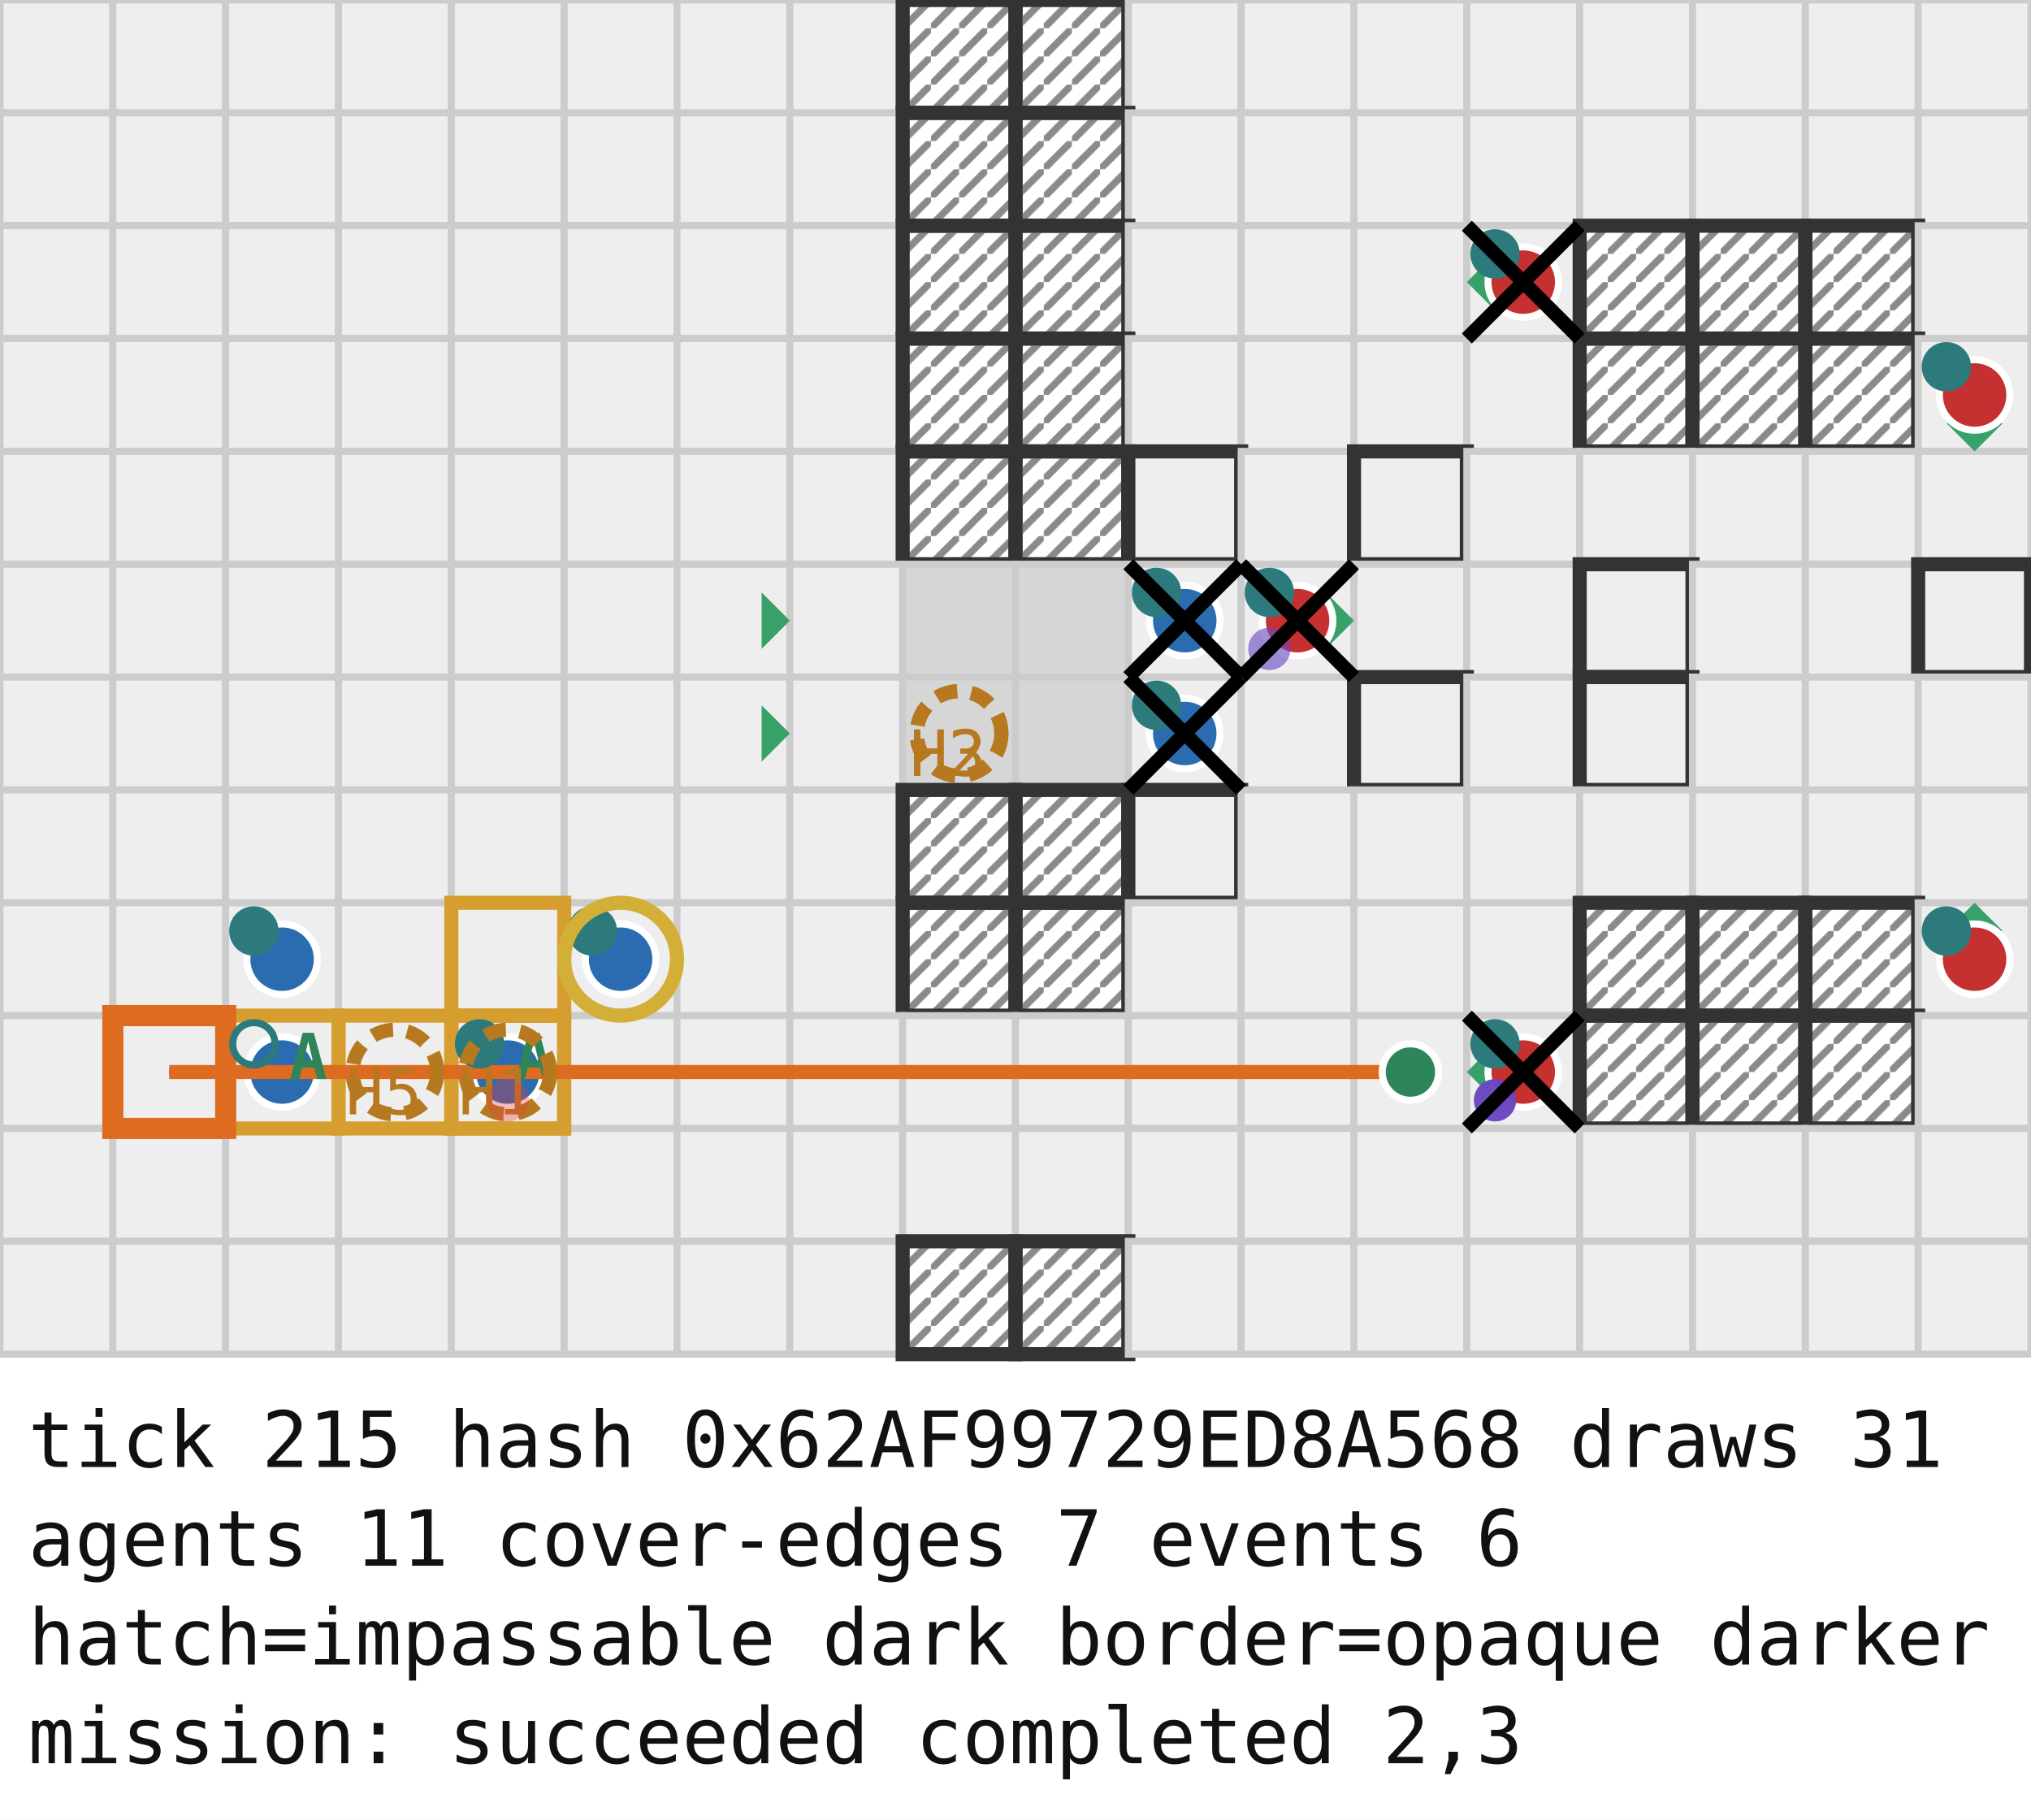
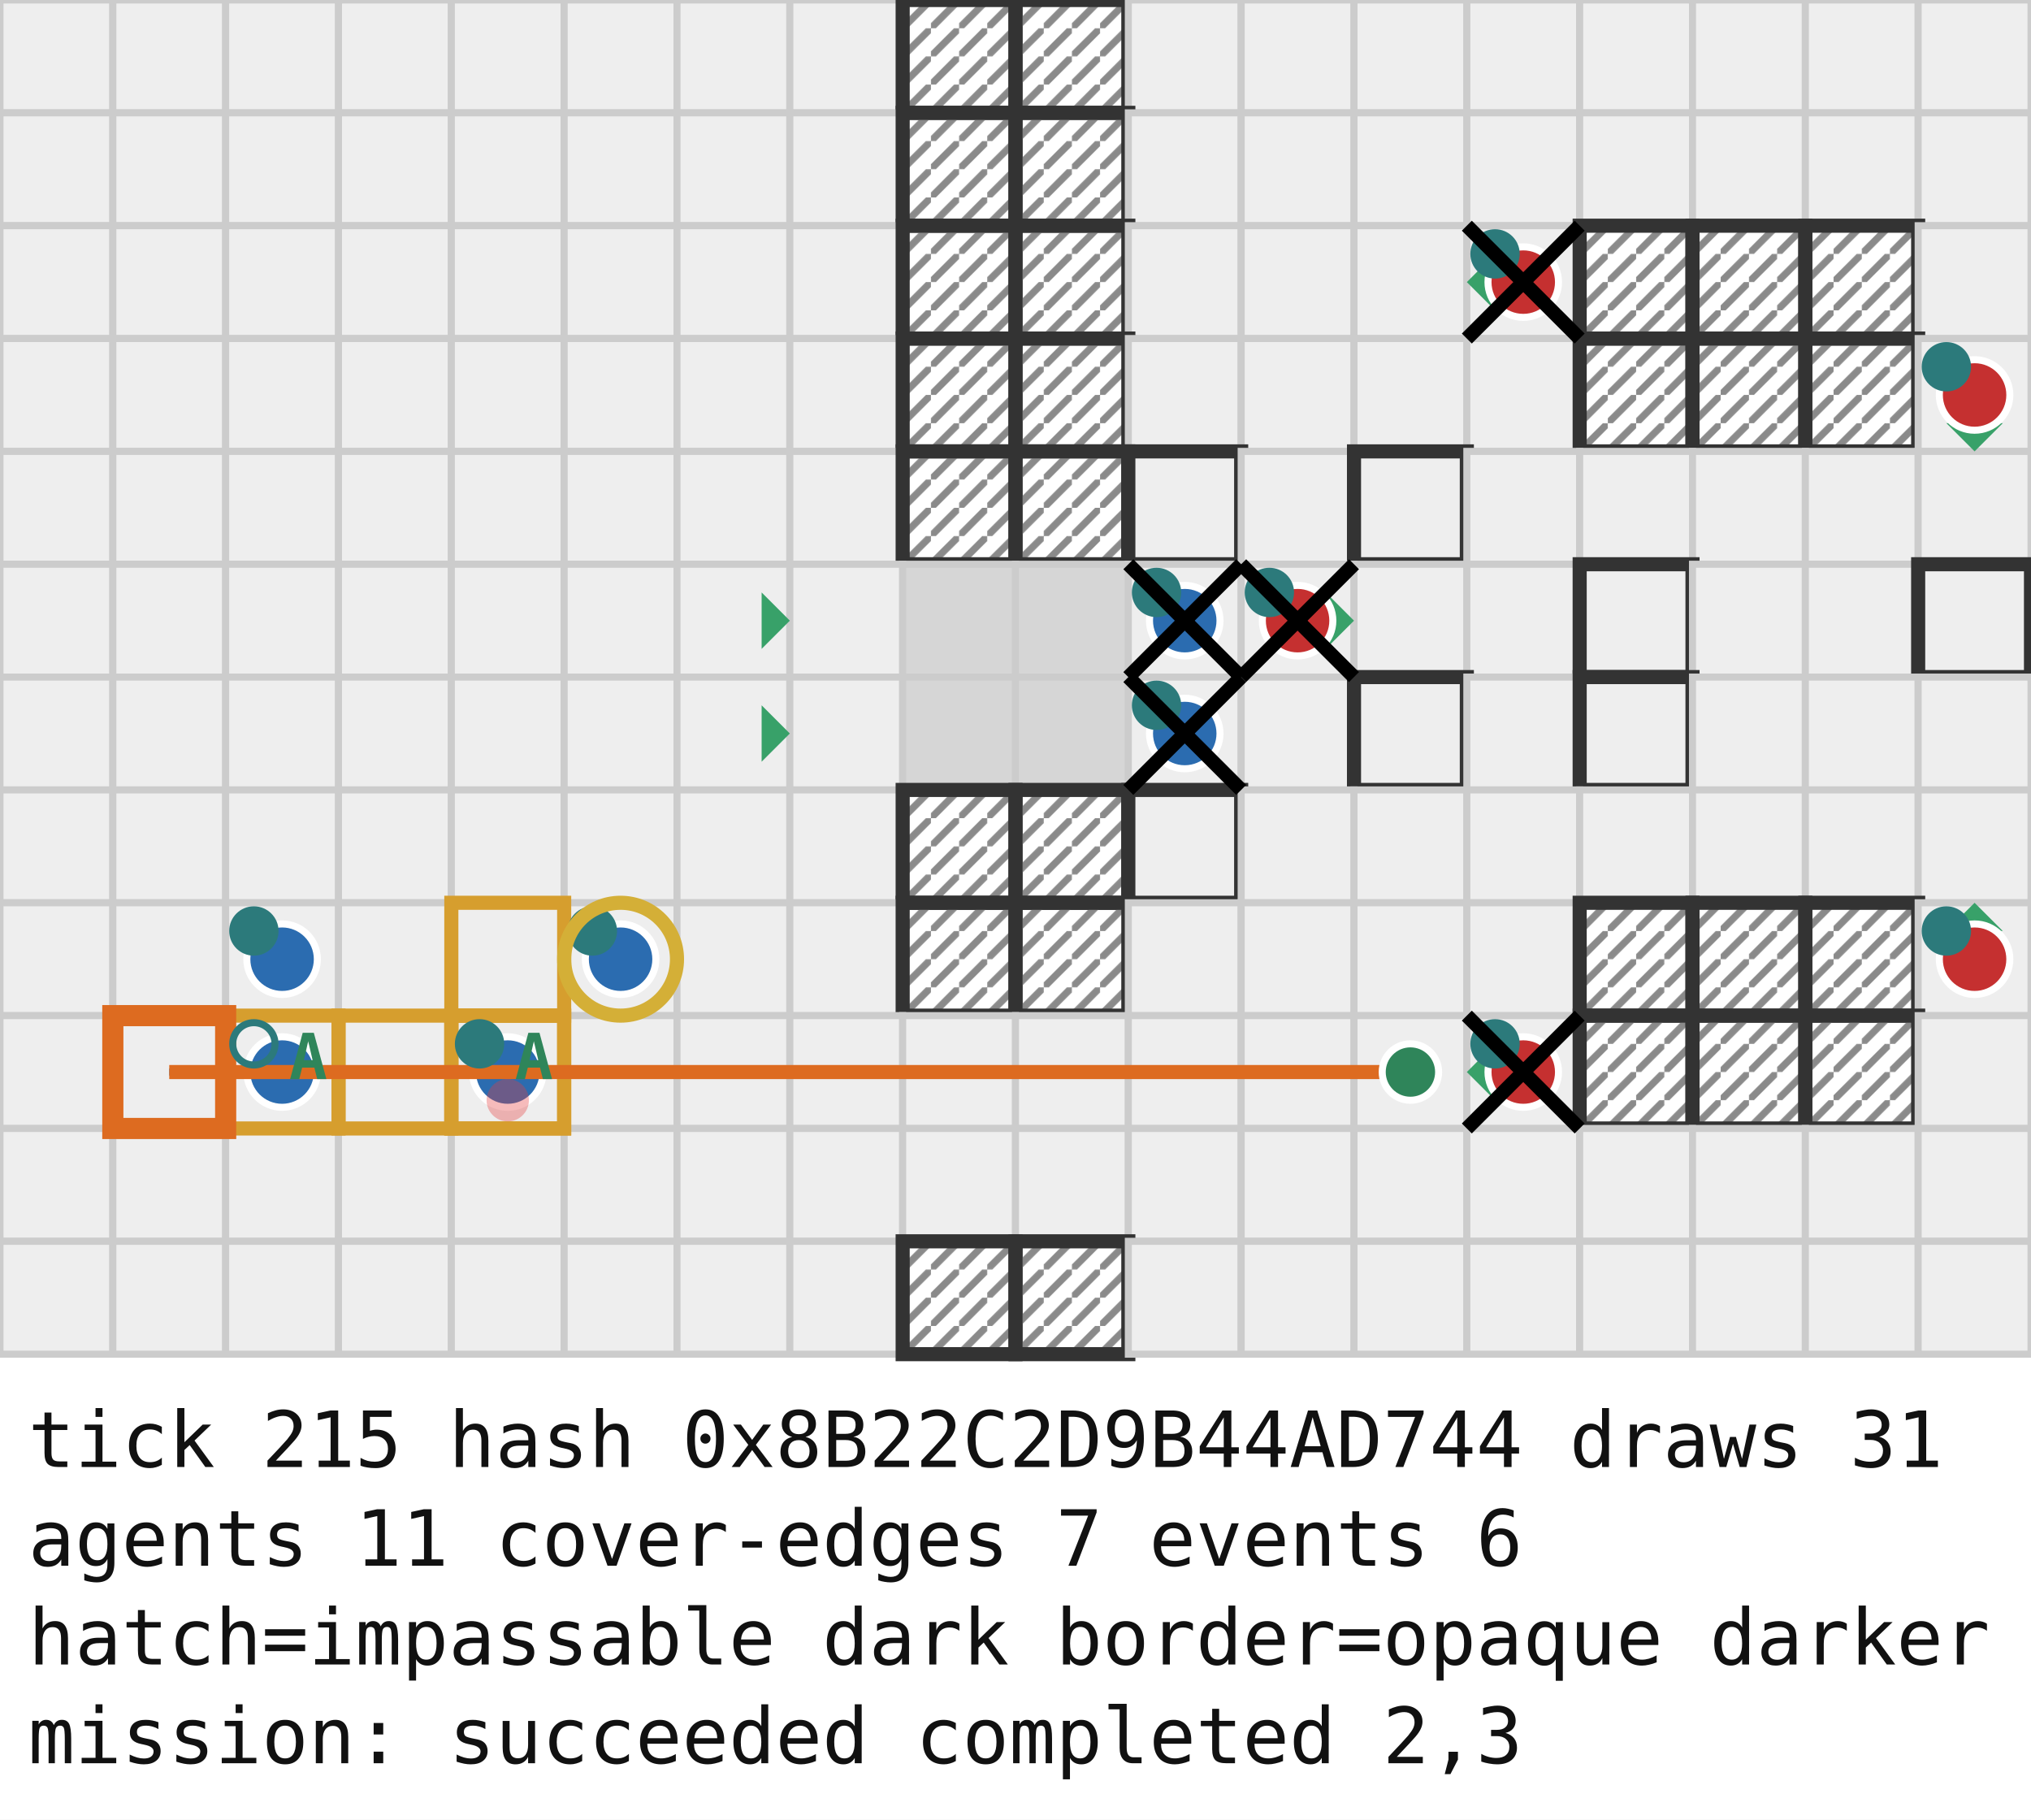
<svg xmlns="http://www.w3.org/2000/svg" width="288" height="258" viewBox="0 0 288 258">
  <defs>
    <pattern id="cw-hatch" width="4" height="4" patternUnits="userSpaceOnUse">
      <path d="M0,4 L4,0" stroke="#8a8a8a" stroke-width="1" />
    </pattern>
  </defs>
  <rect x="0" y="0" width="288" height="258" fill="#ffffff" />
  <rect x="0" y="0" width="16" height="16" fill="rgb(238,238,238)" stroke="#cccccc" stroke-width="1" />
  <rect x="16" y="0" width="16" height="16" fill="rgb(238,238,238)" stroke="#cccccc" stroke-width="1" />
  <rect x="32" y="0" width="16" height="16" fill="rgb(238,238,238)" stroke="#cccccc" stroke-width="1" />
  <rect x="48" y="0" width="16" height="16" fill="rgb(238,238,238)" stroke="#cccccc" stroke-width="1" />
  <rect x="64" y="0" width="16" height="16" fill="rgb(238,238,238)" stroke="#cccccc" stroke-width="1" />
  <rect x="80" y="0" width="16" height="16" fill="rgb(238,238,238)" stroke="#cccccc" stroke-width="1" />
  <rect x="96" y="0" width="16" height="16" fill="rgb(238,238,238)" stroke="#cccccc" stroke-width="1" />
  <rect x="112" y="0" width="16" height="16" fill="rgb(238,238,238)" stroke="#cccccc" stroke-width="1" />
  <rect x="128" y="0" width="16" height="16" fill="url(#cw-hatch)" stroke="#333333" stroke-width="2" />
  <rect x="144" y="0" width="16" height="16" fill="url(#cw-hatch)" stroke="#333333" stroke-width="2" />
  <rect x="160" y="0" width="16" height="16" fill="rgb(238,238,238)" stroke="#cccccc" stroke-width="1" />
  <rect x="176" y="0" width="16" height="16" fill="rgb(238,238,238)" stroke="#cccccc" stroke-width="1" />
  <rect x="192" y="0" width="16" height="16" fill="rgb(238,238,238)" stroke="#cccccc" stroke-width="1" />
  <rect x="208" y="0" width="16" height="16" fill="rgb(238,238,238)" stroke="#cccccc" stroke-width="1" />
  <rect x="224" y="0" width="16" height="16" fill="rgb(238,238,238)" stroke="#cccccc" stroke-width="1" />
  <rect x="240" y="0" width="16" height="16" fill="rgb(238,238,238)" stroke="#cccccc" stroke-width="1" />
  <rect x="256" y="0" width="16" height="16" fill="rgb(238,238,238)" stroke="#cccccc" stroke-width="1" />
  <rect x="272" y="0" width="16" height="16" fill="rgb(238,238,238)" stroke="#cccccc" stroke-width="1" />
  <rect x="0" y="16" width="16" height="16" fill="rgb(238,238,238)" stroke="#cccccc" stroke-width="1" />
  <rect x="16" y="16" width="16" height="16" fill="rgb(238,238,238)" stroke="#cccccc" stroke-width="1" />
  <rect x="32" y="16" width="16" height="16" fill="rgb(238,238,238)" stroke="#cccccc" stroke-width="1" />
  <rect x="48" y="16" width="16" height="16" fill="rgb(238,238,238)" stroke="#cccccc" stroke-width="1" />
  <rect x="64" y="16" width="16" height="16" fill="rgb(238,238,238)" stroke="#cccccc" stroke-width="1" />
  <rect x="80" y="16" width="16" height="16" fill="rgb(238,238,238)" stroke="#cccccc" stroke-width="1" />
  <rect x="96" y="16" width="16" height="16" fill="rgb(238,238,238)" stroke="#cccccc" stroke-width="1" />
  <rect x="112" y="16" width="16" height="16" fill="rgb(238,238,238)" stroke="#cccccc" stroke-width="1" />
  <rect x="128" y="16" width="16" height="16" fill="url(#cw-hatch)" stroke="#333333" stroke-width="2" />
  <rect x="144" y="16" width="16" height="16" fill="url(#cw-hatch)" stroke="#333333" stroke-width="2" />
  <rect x="160" y="16" width="16" height="16" fill="rgb(238,238,238)" stroke="#cccccc" stroke-width="1" />
  <rect x="176" y="16" width="16" height="16" fill="rgb(238,238,238)" stroke="#cccccc" stroke-width="1" />
  <rect x="192" y="16" width="16" height="16" fill="rgb(238,238,238)" stroke="#cccccc" stroke-width="1" />
  <rect x="208" y="16" width="16" height="16" fill="rgb(238,238,238)" stroke="#cccccc" stroke-width="1" />
  <rect x="224" y="16" width="16" height="16" fill="rgb(238,238,238)" stroke="#cccccc" stroke-width="1" />
  <rect x="240" y="16" width="16" height="16" fill="rgb(238,238,238)" stroke="#cccccc" stroke-width="1" />
  <rect x="256" y="16" width="16" height="16" fill="rgb(238,238,238)" stroke="#cccccc" stroke-width="1" />
  <rect x="272" y="16" width="16" height="16" fill="rgb(238,238,238)" stroke="#cccccc" stroke-width="1" />
  <rect x="0" y="32" width="16" height="16" fill="rgb(238,238,238)" stroke="#cccccc" stroke-width="1" />
  <rect x="16" y="32" width="16" height="16" fill="rgb(238,238,238)" stroke="#cccccc" stroke-width="1" />
  <rect x="32" y="32" width="16" height="16" fill="rgb(238,238,238)" stroke="#cccccc" stroke-width="1" />
  <rect x="48" y="32" width="16" height="16" fill="rgb(238,238,238)" stroke="#cccccc" stroke-width="1" />
  <rect x="64" y="32" width="16" height="16" fill="rgb(238,238,238)" stroke="#cccccc" stroke-width="1" />
  <rect x="80" y="32" width="16" height="16" fill="rgb(238,238,238)" stroke="#cccccc" stroke-width="1" />
  <rect x="96" y="32" width="16" height="16" fill="rgb(238,238,238)" stroke="#cccccc" stroke-width="1" />
  <rect x="112" y="32" width="16" height="16" fill="rgb(238,238,238)" stroke="#cccccc" stroke-width="1" />
  <rect x="128" y="32" width="16" height="16" fill="url(#cw-hatch)" stroke="#333333" stroke-width="2" />
  <rect x="144" y="32" width="16" height="16" fill="url(#cw-hatch)" stroke="#333333" stroke-width="2" />
  <rect x="160" y="32" width="16" height="16" fill="rgb(238,238,238)" stroke="#cccccc" stroke-width="1" />
  <rect x="176" y="32" width="16" height="16" fill="rgb(238,238,238)" stroke="#cccccc" stroke-width="1" />
  <rect x="192" y="32" width="16" height="16" fill="rgb(238,238,238)" stroke="#cccccc" stroke-width="1" />
  <rect x="208" y="32" width="16" height="16" fill="rgb(238,238,238)" stroke="#cccccc" stroke-width="1" />
  <rect x="224" y="32" width="16" height="16" fill="url(#cw-hatch)" stroke="#333333" stroke-width="2" />
  <rect x="240" y="32" width="16" height="16" fill="url(#cw-hatch)" stroke="#333333" stroke-width="2" />
  <rect x="256" y="32" width="16" height="16" fill="url(#cw-hatch)" stroke="#333333" stroke-width="2" />
  <rect x="272" y="32" width="16" height="16" fill="rgb(238,238,238)" stroke="#cccccc" stroke-width="1" />
  <rect x="0" y="48" width="16" height="16" fill="rgb(238,238,238)" stroke="#cccccc" stroke-width="1" />
  <rect x="16" y="48" width="16" height="16" fill="rgb(238,238,238)" stroke="#cccccc" stroke-width="1" />
  <rect x="32" y="48" width="16" height="16" fill="rgb(238,238,238)" stroke="#cccccc" stroke-width="1" />
  <rect x="48" y="48" width="16" height="16" fill="rgb(238,238,238)" stroke="#cccccc" stroke-width="1" />
  <rect x="64" y="48" width="16" height="16" fill="rgb(238,238,238)" stroke="#cccccc" stroke-width="1" />
  <rect x="80" y="48" width="16" height="16" fill="rgb(238,238,238)" stroke="#cccccc" stroke-width="1" />
  <rect x="96" y="48" width="16" height="16" fill="rgb(238,238,238)" stroke="#cccccc" stroke-width="1" />
  <rect x="112" y="48" width="16" height="16" fill="rgb(238,238,238)" stroke="#cccccc" stroke-width="1" />
  <rect x="128" y="48" width="16" height="16" fill="url(#cw-hatch)" stroke="#333333" stroke-width="2" />
  <rect x="144" y="48" width="16" height="16" fill="url(#cw-hatch)" stroke="#333333" stroke-width="2" />
  <rect x="160" y="48" width="16" height="16" fill="rgb(238,238,238)" stroke="#cccccc" stroke-width="1" />
  <rect x="176" y="48" width="16" height="16" fill="rgb(238,238,238)" stroke="#cccccc" stroke-width="1" />
  <rect x="192" y="48" width="16" height="16" fill="rgb(238,238,238)" stroke="#cccccc" stroke-width="1" />
  <rect x="208" y="48" width="16" height="16" fill="rgb(238,238,238)" stroke="#cccccc" stroke-width="1" />
  <rect x="224" y="48" width="16" height="16" fill="url(#cw-hatch)" stroke="#333333" stroke-width="2" />
  <rect x="240" y="48" width="16" height="16" fill="url(#cw-hatch)" stroke="#333333" stroke-width="2" />
  <rect x="256" y="48" width="16" height="16" fill="url(#cw-hatch)" stroke="#333333" stroke-width="2" />
  <rect x="272" y="48" width="16" height="16" fill="rgb(238,238,238)" stroke="#cccccc" stroke-width="1" />
  <rect x="0" y="64" width="16" height="16" fill="rgb(238,238,238)" stroke="#cccccc" stroke-width="1" />
  <rect x="16" y="64" width="16" height="16" fill="rgb(238,238,238)" stroke="#cccccc" stroke-width="1" />
  <rect x="32" y="64" width="16" height="16" fill="rgb(238,238,238)" stroke="#cccccc" stroke-width="1" />
  <rect x="48" y="64" width="16" height="16" fill="rgb(238,238,238)" stroke="#cccccc" stroke-width="1" />
  <rect x="64" y="64" width="16" height="16" fill="rgb(238,238,238)" stroke="#cccccc" stroke-width="1" />
  <rect x="80" y="64" width="16" height="16" fill="rgb(238,238,238)" stroke="#cccccc" stroke-width="1" />
  <rect x="96" y="64" width="16" height="16" fill="rgb(238,238,238)" stroke="#cccccc" stroke-width="1" />
  <rect x="112" y="64" width="16" height="16" fill="rgb(238,238,238)" stroke="#cccccc" stroke-width="1" />
  <rect x="128" y="64" width="16" height="16" fill="url(#cw-hatch)" stroke="#333333" stroke-width="2" />
  <rect x="144" y="64" width="16" height="16" fill="url(#cw-hatch)" stroke="#333333" stroke-width="2" />
  <rect x="160" y="64" width="16" height="16" fill="rgb(238,238,238)" stroke="#333333" stroke-width="2" />
  <rect x="176" y="64" width="16" height="16" fill="rgb(238,238,238)" stroke="#cccccc" stroke-width="1" />
  <rect x="192" y="64" width="16" height="16" fill="rgb(238,238,238)" stroke="#333333" stroke-width="2" />
  <rect x="208" y="64" width="16" height="16" fill="rgb(238,238,238)" stroke="#cccccc" stroke-width="1" />
  <rect x="224" y="64" width="16" height="16" fill="rgb(238,238,238)" stroke="#cccccc" stroke-width="1" />
  <rect x="240" y="64" width="16" height="16" fill="rgb(238,238,238)" stroke="#cccccc" stroke-width="1" />
  <rect x="256" y="64" width="16" height="16" fill="rgb(238,238,238)" stroke="#cccccc" stroke-width="1" />
  <rect x="272" y="64" width="16" height="16" fill="rgb(238,238,238)" stroke="#cccccc" stroke-width="1" />
  <rect x="0" y="80" width="16" height="16" fill="rgb(238,238,238)" stroke="#cccccc" stroke-width="1" />
  <rect x="16" y="80" width="16" height="16" fill="rgb(238,238,238)" stroke="#cccccc" stroke-width="1" />
  <rect x="32" y="80" width="16" height="16" fill="rgb(238,238,238)" stroke="#cccccc" stroke-width="1" />
  <rect x="48" y="80" width="16" height="16" fill="rgb(238,238,238)" stroke="#cccccc" stroke-width="1" />
  <rect x="64" y="80" width="16" height="16" fill="rgb(238,238,238)" stroke="#cccccc" stroke-width="1" />
  <rect x="80" y="80" width="16" height="16" fill="rgb(238,238,238)" stroke="#cccccc" stroke-width="1" />
  <rect x="96" y="80" width="16" height="16" fill="rgb(238,238,238)" stroke="#cccccc" stroke-width="1" />
  <rect x="112" y="80" width="16" height="16" fill="rgb(238,238,238)" stroke="#cccccc" stroke-width="1" />
  <rect x="128" y="80" width="16" height="16" fill="rgb(214,214,214)" stroke="#cccccc" stroke-width="1" />
  <rect x="144" y="80" width="16" height="16" fill="rgb(214,214,214)" stroke="#cccccc" stroke-width="1" />
  <rect x="160" y="80" width="16" height="16" fill="rgb(238,238,238)" stroke="#cccccc" stroke-width="1" />
  <rect x="176" y="80" width="16" height="16" fill="rgb(238,238,238)" stroke="#cccccc" stroke-width="1" />
  <rect x="192" y="80" width="16" height="16" fill="rgb(238,238,238)" stroke="#cccccc" stroke-width="1" />
  <rect x="208" y="80" width="16" height="16" fill="rgb(238,238,238)" stroke="#cccccc" stroke-width="1" />
  <rect x="224" y="80" width="16" height="16" fill="rgb(238,238,238)" stroke="#333333" stroke-width="2" />
  <rect x="240" y="80" width="16" height="16" fill="rgb(238,238,238)" stroke="#cccccc" stroke-width="1" />
  <rect x="256" y="80" width="16" height="16" fill="rgb(238,238,238)" stroke="#cccccc" stroke-width="1" />
  <rect x="272" y="80" width="16" height="16" fill="rgb(238,238,238)" stroke="#333333" stroke-width="2" />
  <rect x="0" y="96" width="16" height="16" fill="rgb(238,238,238)" stroke="#cccccc" stroke-width="1" />
  <rect x="16" y="96" width="16" height="16" fill="rgb(238,238,238)" stroke="#cccccc" stroke-width="1" />
  <rect x="32" y="96" width="16" height="16" fill="rgb(238,238,238)" stroke="#cccccc" stroke-width="1" />
  <rect x="48" y="96" width="16" height="16" fill="rgb(238,238,238)" stroke="#cccccc" stroke-width="1" />
  <rect x="64" y="96" width="16" height="16" fill="rgb(238,238,238)" stroke="#cccccc" stroke-width="1" />
  <rect x="80" y="96" width="16" height="16" fill="rgb(238,238,238)" stroke="#cccccc" stroke-width="1" />
  <rect x="96" y="96" width="16" height="16" fill="rgb(238,238,238)" stroke="#cccccc" stroke-width="1" />
  <rect x="112" y="96" width="16" height="16" fill="rgb(238,238,238)" stroke="#cccccc" stroke-width="1" />
  <rect x="128" y="96" width="16" height="16" fill="rgb(214,214,214)" stroke="#cccccc" stroke-width="1" />
  <rect x="144" y="96" width="16" height="16" fill="rgb(214,214,214)" stroke="#cccccc" stroke-width="1" />
  <rect x="160" y="96" width="16" height="16" fill="rgb(238,238,238)" stroke="#cccccc" stroke-width="1" />
  <rect x="176" y="96" width="16" height="16" fill="rgb(238,238,238)" stroke="#cccccc" stroke-width="1" />
  <rect x="192" y="96" width="16" height="16" fill="rgb(238,238,238)" stroke="#333333" stroke-width="2" />
  <rect x="208" y="96" width="16" height="16" fill="rgb(238,238,238)" stroke="#cccccc" stroke-width="1" />
  <rect x="224" y="96" width="16" height="16" fill="rgb(238,238,238)" stroke="#333333" stroke-width="2" />
  <rect x="240" y="96" width="16" height="16" fill="rgb(238,238,238)" stroke="#cccccc" stroke-width="1" />
  <rect x="256" y="96" width="16" height="16" fill="rgb(238,238,238)" stroke="#cccccc" stroke-width="1" />
  <rect x="272" y="96" width="16" height="16" fill="rgb(238,238,238)" stroke="#cccccc" stroke-width="1" />
  <rect x="0" y="112" width="16" height="16" fill="rgb(238,238,238)" stroke="#cccccc" stroke-width="1" />
  <rect x="16" y="112" width="16" height="16" fill="rgb(238,238,238)" stroke="#cccccc" stroke-width="1" />
  <rect x="32" y="112" width="16" height="16" fill="rgb(238,238,238)" stroke="#cccccc" stroke-width="1" />
  <rect x="48" y="112" width="16" height="16" fill="rgb(238,238,238)" stroke="#cccccc" stroke-width="1" />
  <rect x="64" y="112" width="16" height="16" fill="rgb(238,238,238)" stroke="#cccccc" stroke-width="1" />
  <rect x="80" y="112" width="16" height="16" fill="rgb(238,238,238)" stroke="#cccccc" stroke-width="1" />
  <rect x="96" y="112" width="16" height="16" fill="rgb(238,238,238)" stroke="#cccccc" stroke-width="1" />
  <rect x="112" y="112" width="16" height="16" fill="rgb(238,238,238)" stroke="#cccccc" stroke-width="1" />
  <rect x="128" y="112" width="16" height="16" fill="url(#cw-hatch)" stroke="#333333" stroke-width="2" />
  <rect x="144" y="112" width="16" height="16" fill="url(#cw-hatch)" stroke="#333333" stroke-width="2" />
  <rect x="160" y="112" width="16" height="16" fill="rgb(238,238,238)" stroke="#333333" stroke-width="2" />
  <rect x="176" y="112" width="16" height="16" fill="rgb(238,238,238)" stroke="#cccccc" stroke-width="1" />
  <rect x="192" y="112" width="16" height="16" fill="rgb(238,238,238)" stroke="#cccccc" stroke-width="1" />
  <rect x="208" y="112" width="16" height="16" fill="rgb(238,238,238)" stroke="#cccccc" stroke-width="1" />
  <rect x="224" y="112" width="16" height="16" fill="rgb(238,238,238)" stroke="#cccccc" stroke-width="1" />
  <rect x="240" y="112" width="16" height="16" fill="rgb(238,238,238)" stroke="#cccccc" stroke-width="1" />
  <rect x="256" y="112" width="16" height="16" fill="rgb(238,238,238)" stroke="#cccccc" stroke-width="1" />
  <rect x="272" y="112" width="16" height="16" fill="rgb(238,238,238)" stroke="#cccccc" stroke-width="1" />
  <rect x="0" y="128" width="16" height="16" fill="rgb(238,238,238)" stroke="#cccccc" stroke-width="1" />
  <rect x="16" y="128" width="16" height="16" fill="rgb(238,238,238)" stroke="#cccccc" stroke-width="1" />
  <rect x="32" y="128" width="16" height="16" fill="rgb(238,238,238)" stroke="#cccccc" stroke-width="1" />
  <rect x="48" y="128" width="16" height="16" fill="rgb(238,238,238)" stroke="#cccccc" stroke-width="1" />
  <rect x="64" y="128" width="16" height="16" fill="rgb(238,238,238)" stroke="#cccccc" stroke-width="1" />
  <rect x="80" y="128" width="16" height="16" fill="rgb(238,238,238)" stroke="#cccccc" stroke-width="1" />
  <rect x="96" y="128" width="16" height="16" fill="rgb(238,238,238)" stroke="#cccccc" stroke-width="1" />
  <rect x="112" y="128" width="16" height="16" fill="rgb(238,238,238)" stroke="#cccccc" stroke-width="1" />
  <rect x="128" y="128" width="16" height="16" fill="url(#cw-hatch)" stroke="#333333" stroke-width="2" />
  <rect x="144" y="128" width="16" height="16" fill="url(#cw-hatch)" stroke="#333333" stroke-width="2" />
  <rect x="160" y="128" width="16" height="16" fill="rgb(238,238,238)" stroke="#cccccc" stroke-width="1" />
  <rect x="176" y="128" width="16" height="16" fill="rgb(238,238,238)" stroke="#cccccc" stroke-width="1" />
  <rect x="192" y="128" width="16" height="16" fill="rgb(238,238,238)" stroke="#cccccc" stroke-width="1" />
  <rect x="208" y="128" width="16" height="16" fill="rgb(238,238,238)" stroke="#cccccc" stroke-width="1" />
  <rect x="224" y="128" width="16" height="16" fill="url(#cw-hatch)" stroke="#333333" stroke-width="2" />
  <rect x="240" y="128" width="16" height="16" fill="url(#cw-hatch)" stroke="#333333" stroke-width="2" />
  <rect x="256" y="128" width="16" height="16" fill="url(#cw-hatch)" stroke="#333333" stroke-width="2" />
  <rect x="272" y="128" width="16" height="16" fill="rgb(238,238,238)" stroke="#cccccc" stroke-width="1" />
  <rect x="0" y="144" width="16" height="16" fill="rgb(238,238,238)" stroke="#cccccc" stroke-width="1" />
  <rect x="16" y="144" width="16" height="16" fill="rgb(238,238,238)" stroke="#cccccc" stroke-width="1" />
  <rect x="32" y="144" width="16" height="16" fill="rgb(238,238,238)" stroke="#cccccc" stroke-width="1" />
  <rect x="48" y="144" width="16" height="16" fill="rgb(238,238,238)" stroke="#cccccc" stroke-width="1" />
  <rect x="64" y="144" width="16" height="16" fill="rgb(238,238,238)" stroke="#cccccc" stroke-width="1" />
  <rect x="80" y="144" width="16" height="16" fill="rgb(238,238,238)" stroke="#cccccc" stroke-width="1" />
  <rect x="96" y="144" width="16" height="16" fill="rgb(238,238,238)" stroke="#cccccc" stroke-width="1" />
  <rect x="112" y="144" width="16" height="16" fill="rgb(238,238,238)" stroke="#cccccc" stroke-width="1" />
  <rect x="128" y="144" width="16" height="16" fill="rgb(238,238,238)" stroke="#cccccc" stroke-width="1" />
  <rect x="144" y="144" width="16" height="16" fill="rgb(238,238,238)" stroke="#cccccc" stroke-width="1" />
  <rect x="160" y="144" width="16" height="16" fill="rgb(238,238,238)" stroke="#cccccc" stroke-width="1" />
  <rect x="176" y="144" width="16" height="16" fill="rgb(238,238,238)" stroke="#cccccc" stroke-width="1" />
  <rect x="192" y="144" width="16" height="16" fill="rgb(238,238,238)" stroke="#cccccc" stroke-width="1" />
  <rect x="208" y="144" width="16" height="16" fill="rgb(238,238,238)" stroke="#cccccc" stroke-width="1" />
  <rect x="224" y="144" width="16" height="16" fill="url(#cw-hatch)" stroke="#333333" stroke-width="2" />
  <rect x="240" y="144" width="16" height="16" fill="url(#cw-hatch)" stroke="#333333" stroke-width="2" />
  <rect x="256" y="144" width="16" height="16" fill="url(#cw-hatch)" stroke="#333333" stroke-width="2" />
  <rect x="272" y="144" width="16" height="16" fill="rgb(238,238,238)" stroke="#cccccc" stroke-width="1" />
  <rect x="0" y="160" width="16" height="16" fill="rgb(238,238,238)" stroke="#cccccc" stroke-width="1" />
  <rect x="16" y="160" width="16" height="16" fill="rgb(238,238,238)" stroke="#cccccc" stroke-width="1" />
  <rect x="32" y="160" width="16" height="16" fill="rgb(238,238,238)" stroke="#cccccc" stroke-width="1" />
  <rect x="48" y="160" width="16" height="16" fill="rgb(238,238,238)" stroke="#cccccc" stroke-width="1" />
  <rect x="64" y="160" width="16" height="16" fill="rgb(238,238,238)" stroke="#cccccc" stroke-width="1" />
  <rect x="80" y="160" width="16" height="16" fill="rgb(238,238,238)" stroke="#cccccc" stroke-width="1" />
  <rect x="96" y="160" width="16" height="16" fill="rgb(238,238,238)" stroke="#cccccc" stroke-width="1" />
  <rect x="112" y="160" width="16" height="16" fill="rgb(238,238,238)" stroke="#cccccc" stroke-width="1" />
  <rect x="128" y="160" width="16" height="16" fill="rgb(238,238,238)" stroke="#cccccc" stroke-width="1" />
  <rect x="144" y="160" width="16" height="16" fill="rgb(238,238,238)" stroke="#cccccc" stroke-width="1" />
  <rect x="160" y="160" width="16" height="16" fill="rgb(238,238,238)" stroke="#cccccc" stroke-width="1" />
  <rect x="176" y="160" width="16" height="16" fill="rgb(238,238,238)" stroke="#cccccc" stroke-width="1" />
  <rect x="192" y="160" width="16" height="16" fill="rgb(238,238,238)" stroke="#cccccc" stroke-width="1" />
  <rect x="208" y="160" width="16" height="16" fill="rgb(238,238,238)" stroke="#cccccc" stroke-width="1" />
  <rect x="224" y="160" width="16" height="16" fill="rgb(238,238,238)" stroke="#cccccc" stroke-width="1" />
  <rect x="240" y="160" width="16" height="16" fill="rgb(238,238,238)" stroke="#cccccc" stroke-width="1" />
  <rect x="256" y="160" width="16" height="16" fill="rgb(238,238,238)" stroke="#cccccc" stroke-width="1" />
  <rect x="272" y="160" width="16" height="16" fill="rgb(238,238,238)" stroke="#cccccc" stroke-width="1" />
  <rect x="0" y="176" width="16" height="16" fill="rgb(238,238,238)" stroke="#cccccc" stroke-width="1" />
  <rect x="16" y="176" width="16" height="16" fill="rgb(238,238,238)" stroke="#cccccc" stroke-width="1" />
  <rect x="32" y="176" width="16" height="16" fill="rgb(238,238,238)" stroke="#cccccc" stroke-width="1" />
  <rect x="48" y="176" width="16" height="16" fill="rgb(238,238,238)" stroke="#cccccc" stroke-width="1" />
  <rect x="64" y="176" width="16" height="16" fill="rgb(238,238,238)" stroke="#cccccc" stroke-width="1" />
  <rect x="80" y="176" width="16" height="16" fill="rgb(238,238,238)" stroke="#cccccc" stroke-width="1" />
  <rect x="96" y="176" width="16" height="16" fill="rgb(238,238,238)" stroke="#cccccc" stroke-width="1" />
  <rect x="112" y="176" width="16" height="16" fill="rgb(238,238,238)" stroke="#cccccc" stroke-width="1" />
  <rect x="128" y="176" width="16" height="16" fill="url(#cw-hatch)" stroke="#333333" stroke-width="2" />
  <rect x="144" y="176" width="16" height="16" fill="url(#cw-hatch)" stroke="#333333" stroke-width="2" />
  <rect x="160" y="176" width="16" height="16" fill="rgb(238,238,238)" stroke="#cccccc" stroke-width="1" />
  <rect x="176" y="176" width="16" height="16" fill="rgb(238,238,238)" stroke="#cccccc" stroke-width="1" />
  <rect x="192" y="176" width="16" height="16" fill="rgb(238,238,238)" stroke="#cccccc" stroke-width="1" />
  <rect x="208" y="176" width="16" height="16" fill="rgb(238,238,238)" stroke="#cccccc" stroke-width="1" />
  <rect x="224" y="176" width="16" height="16" fill="rgb(238,238,238)" stroke="#cccccc" stroke-width="1" />
  <rect x="240" y="176" width="16" height="16" fill="rgb(238,238,238)" stroke="#cccccc" stroke-width="1" />
  <rect x="256" y="176" width="16" height="16" fill="rgb(238,238,238)" stroke="#cccccc" stroke-width="1" />
  <rect x="272" y="176" width="16" height="16" fill="rgb(238,238,238)" stroke="#cccccc" stroke-width="1" />
  <polygon points="208,40 212,36 212,44" fill="#38a169" />
  <polygon points="280,64 276,60 284,60" fill="#38a169" />
  <polygon points="112,88 108,84 108,92" fill="#38a169" />
  <polygon points="192,88 188,84 188,92" fill="#38a169" />
  <polygon points="112,104 108,100 108,108" fill="#38a169" />
  <polygon points="280,128 276,132 284,132" fill="#38a169" />
  <polygon points="208,152 212,148 212,156" fill="#38a169" />
  <rect x="64" y="128" width="16" height="16" fill="none" stroke="#d69e2e" stroke-width="2" />
  <rect x="64" y="144" width="16" height="16" fill="none" stroke="#d69e2e" stroke-width="2" />
  <rect x="64" y="144" width="16" height="16" fill="none" stroke="#d69e2e" stroke-width="2" />
  <rect x="48" y="144" width="16" height="16" fill="none" stroke="#d69e2e" stroke-width="2" />
  <rect x="32" y="144" width="16" height="16" fill="none" stroke="#d69e2e" stroke-width="2" />
  <circle cx="168" cy="88" r="5" fill="#2b6cb0" stroke="#ffffff" stroke-width="1" />
  <circle cx="88" cy="136" r="5" fill="#2b6cb0" stroke="#ffffff" stroke-width="1" />
  <circle cx="72" cy="152" r="5" fill="#2b6cb0" stroke="#ffffff" stroke-width="1" />
  <circle cx="40" cy="136" r="5" fill="#2b6cb0" stroke="#ffffff" stroke-width="1" />
  <circle cx="168" cy="104" r="5" fill="#2b6cb0" stroke="#ffffff" stroke-width="1" />
  <line x1="40" y1="152" x2="24" y2="152" stroke="#2b6cb0" stroke-width="1" stroke-dasharray="3,2" />
  <circle cx="40" cy="152" r="5" fill="#2b6cb0" stroke="#ffffff" stroke-width="1" />
  <circle cx="184" cy="88" r="5" fill="#c53030" stroke="#ffffff" stroke-width="1" />
  <circle cx="216" cy="40" r="5" fill="#c53030" stroke="#ffffff" stroke-width="1" />
  <circle cx="216" cy="152" r="5" fill="#c53030" stroke="#ffffff" stroke-width="1" />
  <circle cx="280" cy="56" r="5" fill="#c53030" stroke="#ffffff" stroke-width="1" />
  <circle cx="280" cy="136" r="5" fill="#c53030" stroke="#ffffff" stroke-width="1" />
  <polyline points="200,152 184,152 168,152 152,152 136,152 120,152 104,152 88,152 72,152 56,152 40,152 24,152" fill="none" stroke="#dd6b20" stroke-width="2" />
  <circle cx="200" cy="152" r="4" fill="#2f855a" stroke="#ffffff" stroke-width="1" />
  <rect x="16" y="144" width="16" height="16" fill="none" stroke="#dd6b20" stroke-width="3" />
  <text x="73" y="153" font-family="monospace" font-size="9" font-weight="bold" fill="#2f855a">A</text>
  <text x="41" y="153" font-family="monospace" font-size="9" font-weight="bold" fill="#2f855a">A</text>
  <circle cx="164" cy="84" r="3" fill="#2c7a7b" stroke="#2c7a7b" stroke-width="1" />
  <circle cx="84" cy="132" r="3" fill="#2c7a7b" stroke="#2c7a7b" stroke-width="1" />
  <circle cx="68" cy="148" r="3" fill="#2c7a7b" stroke="#2c7a7b" stroke-width="1" />
  <circle cx="36" cy="132" r="3" fill="#2c7a7b" stroke="#2c7a7b" stroke-width="1" />
  <circle cx="164" cy="100" r="3" fill="#2c7a7b" stroke="#2c7a7b" stroke-width="1" />
  <circle cx="36" cy="148" r="3" fill="none" stroke="#2c7a7b" stroke-width="1" />
  <circle cx="180" cy="84" r="3" fill="#2c7a7b" stroke="#2c7a7b" stroke-width="1" />
  <circle cx="212" cy="36" r="3" fill="#2c7a7b" stroke="#2c7a7b" stroke-width="1" />
  <circle cx="212" cy="148" r="3" fill="#2c7a7b" stroke="#2c7a7b" stroke-width="1" />
  <circle cx="276" cy="52" r="3" fill="#2c7a7b" stroke="#2c7a7b" stroke-width="1" />
  <circle cx="276" cy="132" r="3" fill="#2c7a7b" stroke="#2c7a7b" stroke-width="1" />
-   <circle cx="180" cy="92" r="3" fill="#6b46c1" fill-opacity="0.61" />
-   <circle cx="212" cy="156" r="3" fill="#6b46c1" fill-opacity="0.97" />
-   <circle cx="72" cy="152" r="6" fill="none" stroke="#b7791f" stroke-width="2" stroke-dasharray="3,2" />
-   <text x="65" y="158" font-family="monospace" font-size="9" fill="#b7791f">H1</text>
-   <circle cx="136" cy="104" r="6" fill="none" stroke="#b7791f" stroke-width="2" stroke-dasharray="3,2" />
-   <text x="129" y="110" font-family="monospace" font-size="9" fill="#b7791f">H2</text>
-   <circle cx="136" cy="104" r="6" fill="none" stroke="#b7791f" stroke-width="2" stroke-dasharray="3,2" />
-   <text x="129" y="110" font-family="monospace" font-size="9" fill="#b7791f">H3</text>
-   <circle cx="56" cy="152" r="6" fill="none" stroke="#b7791f" stroke-width="2" stroke-dasharray="3,2" />
-   <text x="49" y="158" font-family="monospace" font-size="9" fill="#b7791f">H5</text>
  <line x1="160" y1="80" x2="176" y2="96" stroke="#000000" stroke-width="2" />
  <line x1="176" y1="80" x2="160" y2="96" stroke="#000000" stroke-width="2" />
  <circle cx="72" cy="156" r="3" fill="#e53e3e" fill-opacity="0.35" />
  <line x1="160" y1="96" x2="176" y2="112" stroke="#000000" stroke-width="2" />
  <line x1="176" y1="96" x2="160" y2="112" stroke="#000000" stroke-width="2" />
  <line x1="176" y1="80" x2="192" y2="96" stroke="#000000" stroke-width="2" />
  <line x1="192" y1="80" x2="176" y2="96" stroke="#000000" stroke-width="2" />
  <line x1="208" y1="32" x2="224" y2="48" stroke="#000000" stroke-width="2" />
  <line x1="224" y1="32" x2="208" y2="48" stroke="#000000" stroke-width="2" />
  <line x1="208" y1="144" x2="224" y2="160" stroke="#000000" stroke-width="2" />
  <line x1="224" y1="144" x2="208" y2="160" stroke="#000000" stroke-width="2" />
  <circle cx="88" cy="136" r="8" fill="none" stroke="#d4af37" stroke-width="2" />
-   <text x="4" y="208" font-family="monospace" font-size="11" fill="#111111">tick 215  hash 0x62AF99729ED8A568  draws 31</text>
+   <text x="4" y="208" font-family="monospace" font-size="11" fill="#111111">tick 215  hash 0x8B22C2D9B44AD744  draws 31</text>
  <text x="4" y="222" font-family="monospace" font-size="11" fill="#111111">agents 11  cover-edges 7  events 6</text>
  <text x="4" y="236" font-family="monospace" font-size="11" fill="#111111">hatch=impassable  dark border=opaque  darker fill=higher elevation  triangle=cover  circle=agent</text>
  <text x="4" y="250" font-family="monospace" font-size="11" fill="#111111">mission: succeeded  completed 2,3</text>
</svg>
